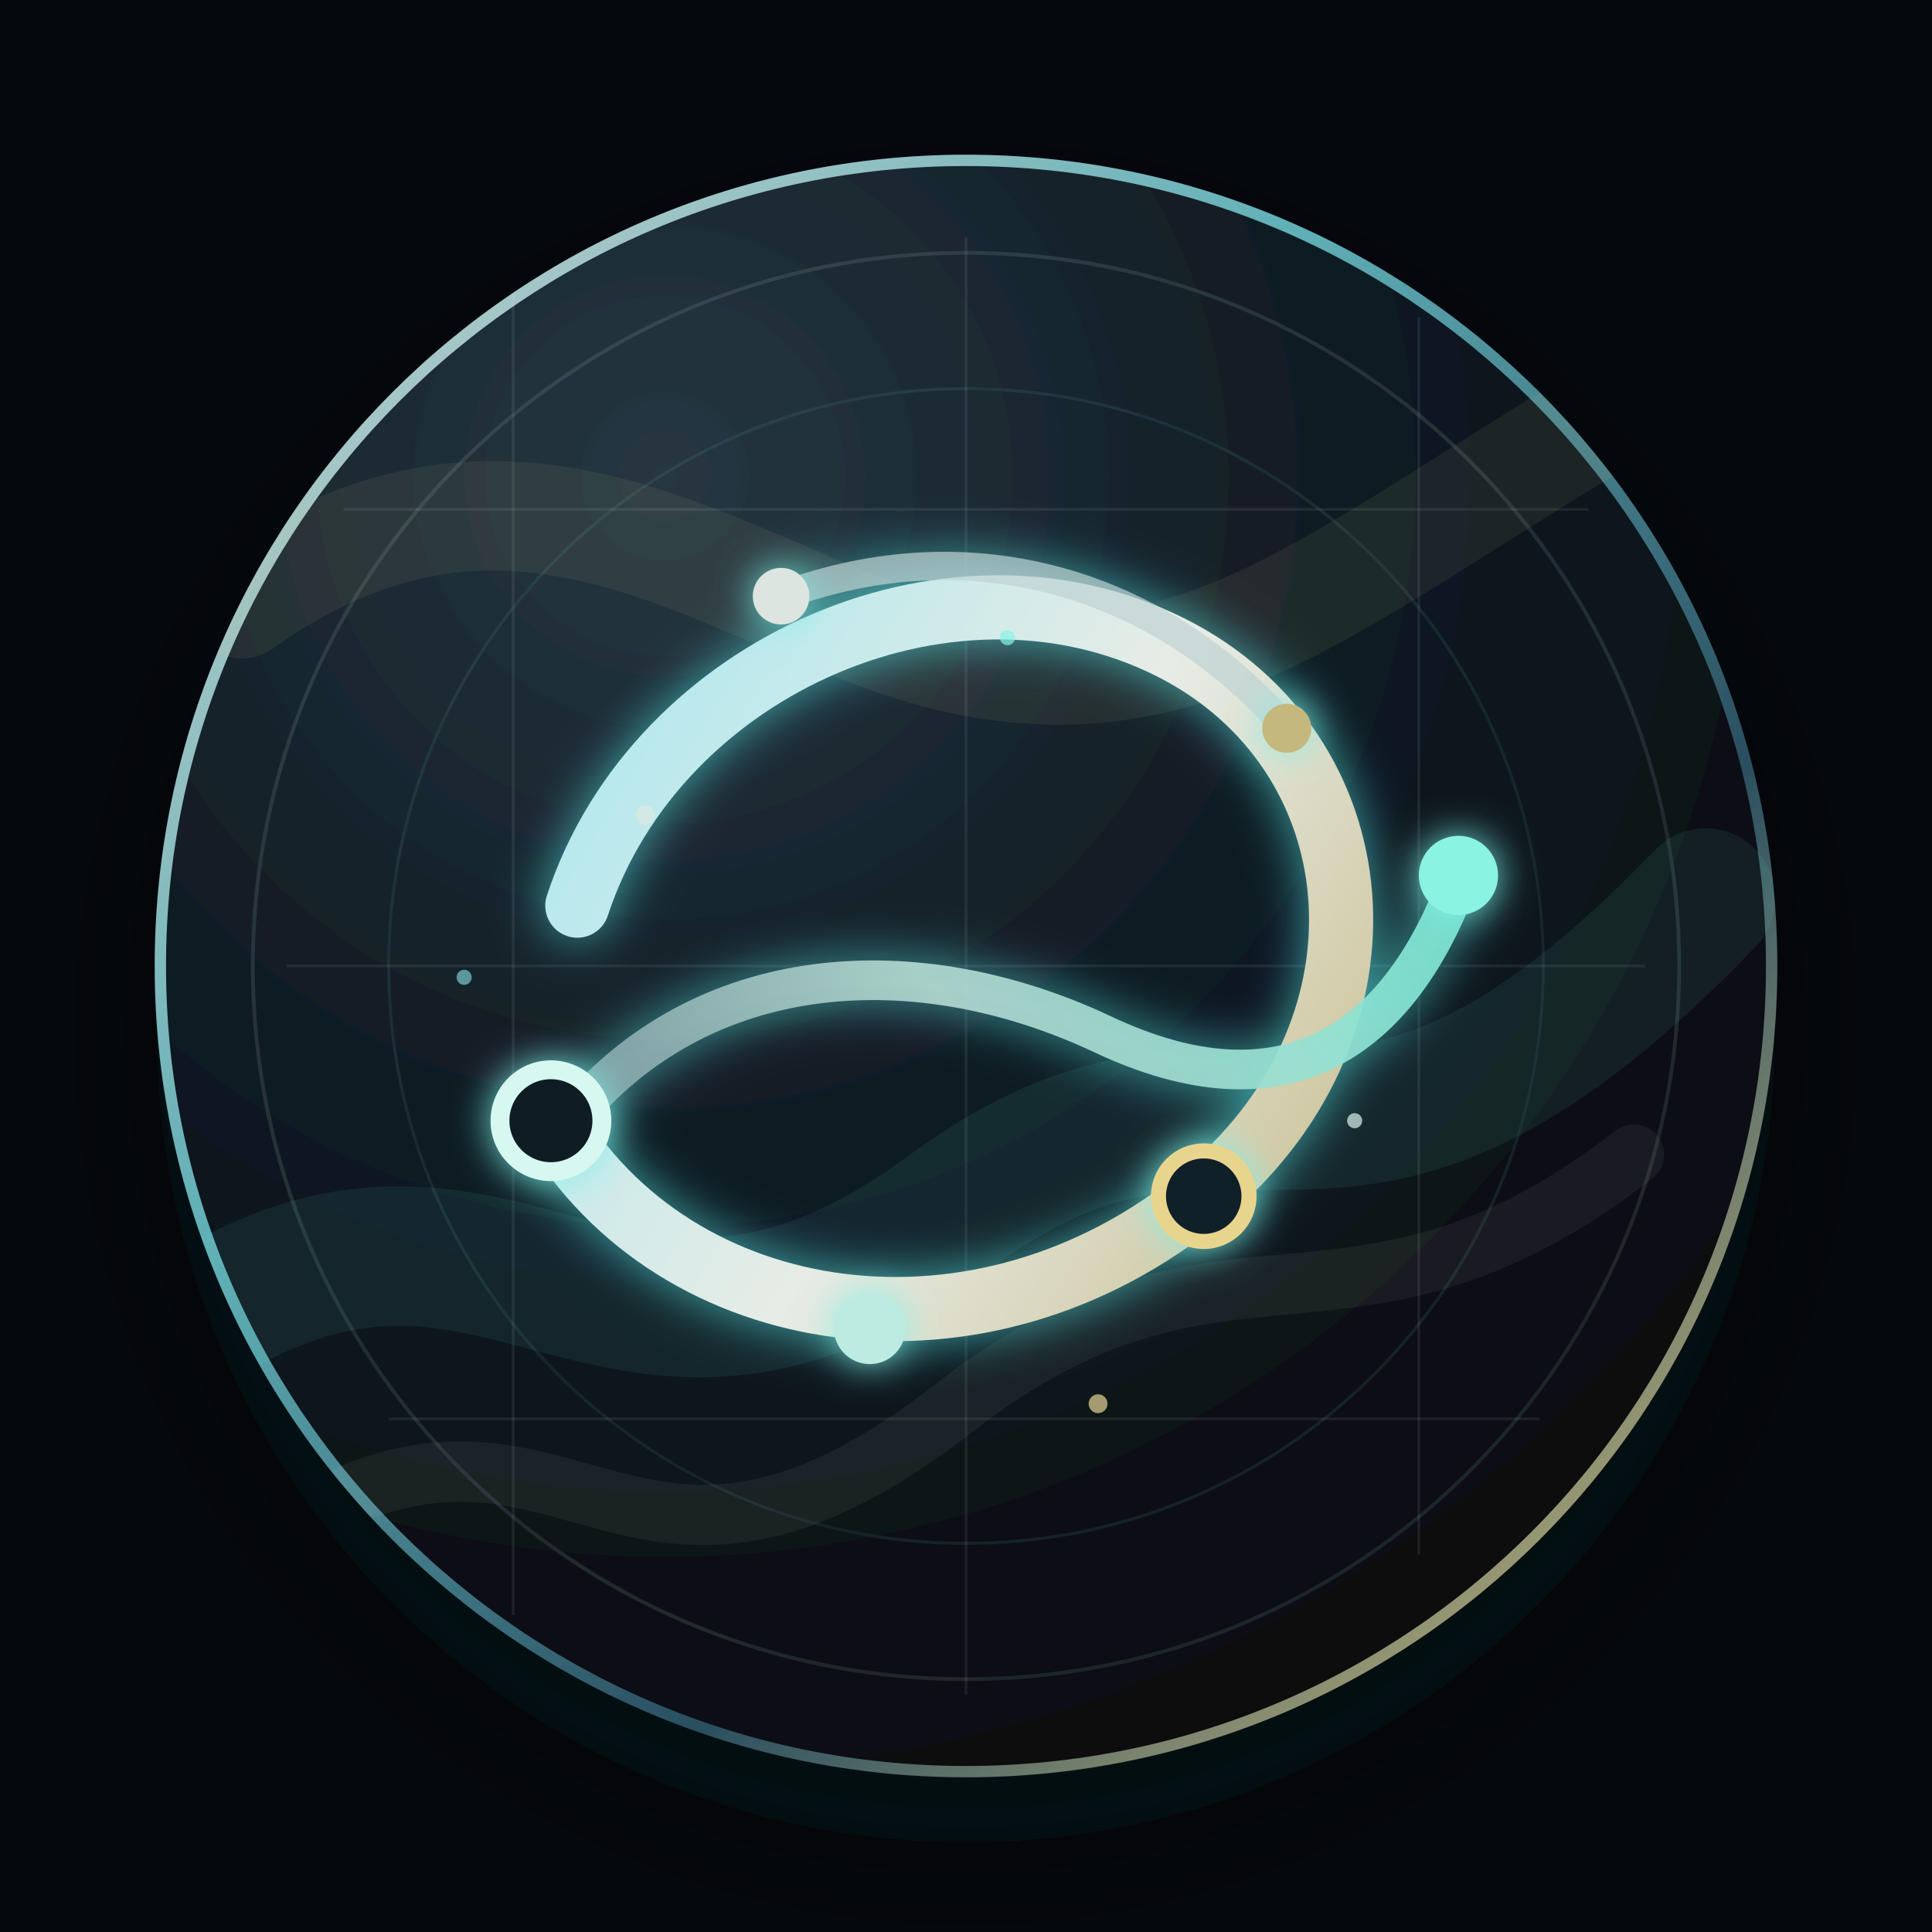
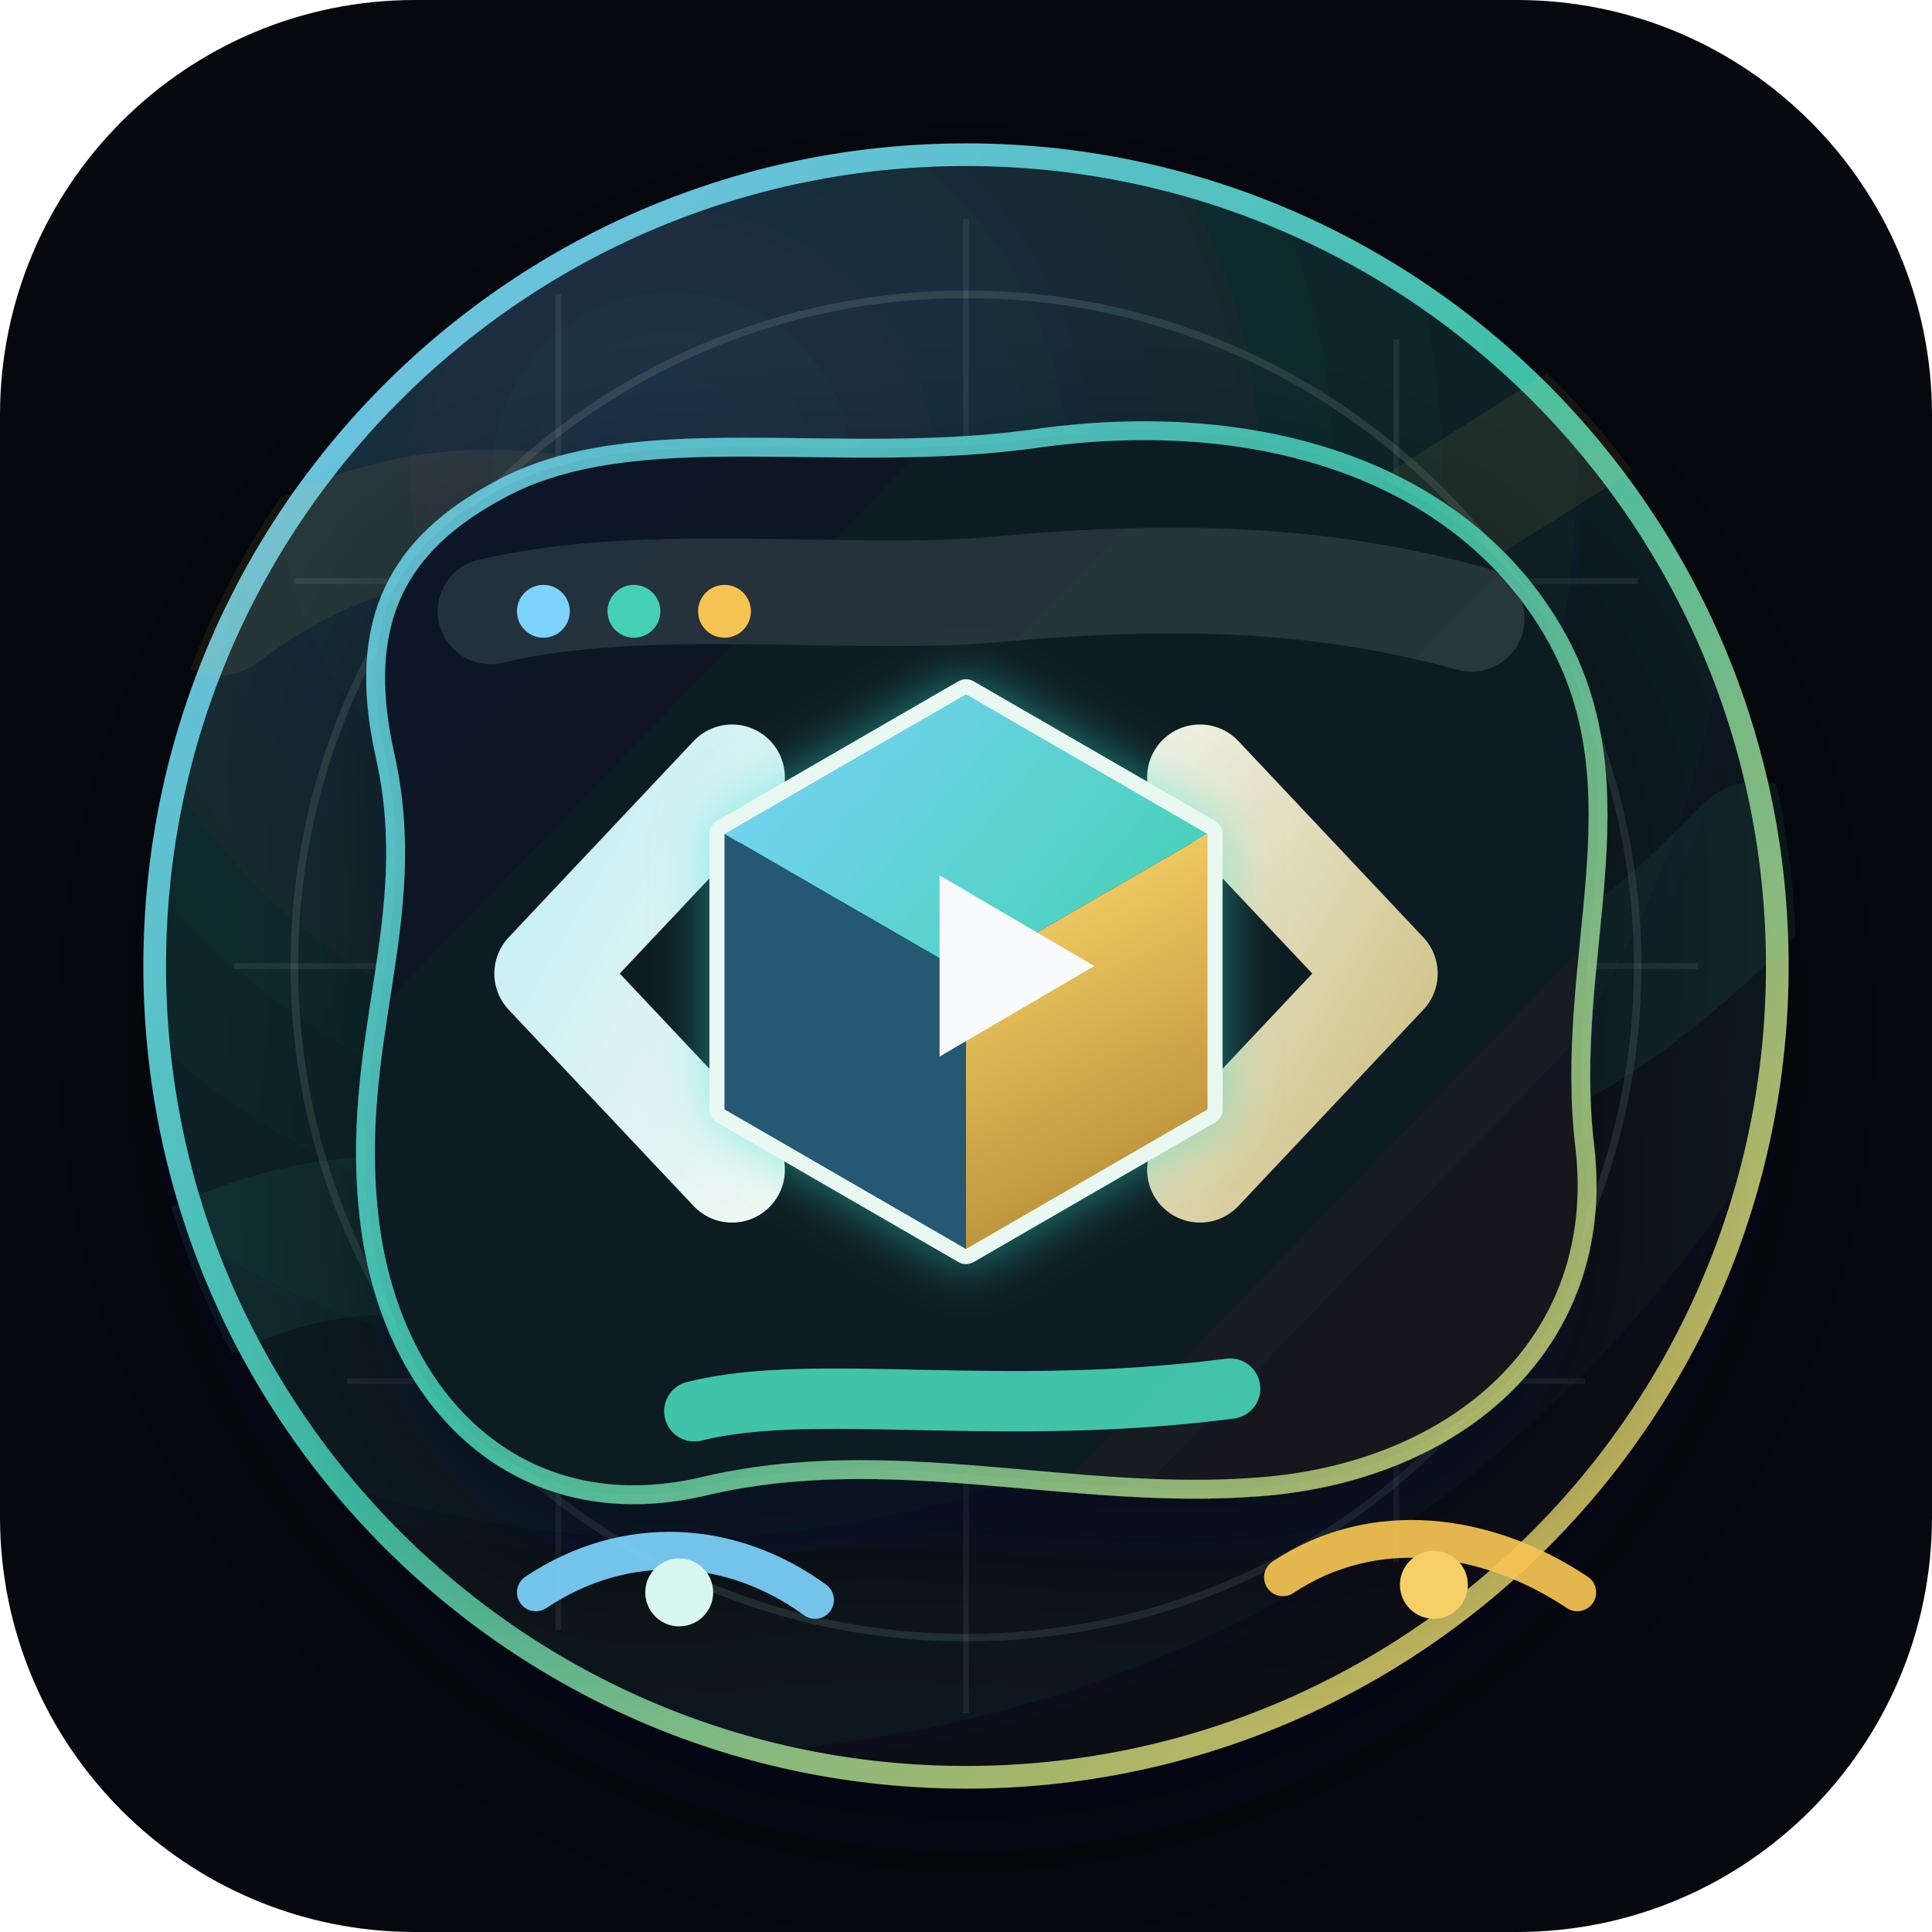
- <svg xmlns="http://www.w3.org/2000/svg" width="1024" height="1024" viewBox="0 0 1024 1024" fill="none">
+ <svg xmlns="http://www.w3.org/2000/svg" width="512" height="512" viewBox="0 0 512 512" fill="none" role="img" aria-labelledby="title desc">
  <defs>
-     <radialGradient id="plate" cx="0" cy="0" r="1" gradientUnits="userSpaceOnUse" gradientTransform="translate(352 254) rotate(48) scale(712)">
-       <stop stop-color="#263742" />
-       <stop offset="0.48" stop-color="#111C24" />
-       <stop offset="1" stop-color="#070B10" />
+     <radialGradient id="plate" cx="0" cy="0" r="1" gradientUnits="userSpaceOnUse" gradientTransform="translate(178 126) rotate(48) scale(356)">
+       <stop stop-color="#20324A" />
+       <stop offset=".48" stop-color="#10292C" />
+       <stop offset="1" stop-color="#0A0F18" />
    </radialGradient>
-     <linearGradient id="rim" x1="164" y1="134" x2="856" y2="884" gradientUnits="userSpaceOnUse">
-       <stop stop-color="#D5E7E3" />
-       <stop offset="0.34" stop-color="#6DC8CF" />
-       <stop offset="0.7" stop-color="#2F596C" />
-       <stop offset="1" stop-color="#D9C98B" />
+     <linearGradient id="rim" x1="76" y1="66" x2="438" y2="452" gradientUnits="userSpaceOnUse">
+       <stop stop-color="#7DD3FC" />
+       <stop offset=".48" stop-color="#45D1B5" />
+       <stop offset="1" stop-color="#F6C453" />
    </linearGradient>
-     <linearGradient id="flowA" x1="214" y1="356" x2="806" y2="714" gradientUnits="userSpaceOnUse">
-       <stop stop-color="#9FE7F1" />
-       <stop offset="0.5" stop-color="#E7ECE6" />
-       <stop offset="1" stop-color="#BFAE71" />
+     <linearGradient id="panel" x1="116" y1="118" x2="402" y2="395" gradientUnits="userSpaceOnUse">
+       <stop stop-color="#0B1625" />
+       <stop offset=".6" stop-color="#0D1F23" />
+       <stop offset="1" stop-color="#17151D" />
    </linearGradient>
-     <linearGradient id="flowB" x1="244" y1="702" x2="804" y2="312" gradientUnits="userSpaceOnUse">
-       <stop stop-color="#657E8B" />
-       <stop offset="0.45" stop-color="#B3D8D0" />
-       <stop offset="1" stop-color="#62F0D7" />
+     <linearGradient id="assetTop" x1="208" y1="156" x2="318" y2="248" gradientUnits="userSpaceOnUse">
+       <stop stop-color="#7DD3FC" />
+       <stop offset="1" stop-color="#45D1B5" />
    </linearGradient>
-     <filter id="shadow" x="-20%" y="-20%" width="140%" height="140%" color-interpolation-filters="sRGB">
-       <feDropShadow dx="0" dy="36" stdDeviation="36" flood-color="#000711" flood-opacity="0.58" />
+     <linearGradient id="assetSide" x1="284" y1="226" x2="338" y2="330" gradientUnits="userSpaceOnUse">
+       <stop stop-color="#F6D067" />
+       <stop offset="1" stop-color="#A67C2B" />
+     </linearGradient>
+     <linearGradient id="codeStroke" x1="122" y1="176" x2="388" y2="330" gradientUnits="userSpaceOnUse">
+       <stop stop-color="#B8ECF7" />
+       <stop offset=".5" stop-color="#F4F8F2" />
+       <stop offset="1" stop-color="#C6B46B" />
+     </linearGradient>
+     <filter id="shadow" x="-22%" y="-22%" width="144%" height="144%" color-interpolation-filters="sRGB">
+       <feDropShadow dx="0" dy="18" stdDeviation="22" flood-color="#020617" flood-opacity=".46" />
    </filter>
    <filter id="glow" x="-40%" y="-40%" width="180%" height="180%" color-interpolation-filters="sRGB">
-       <feGaussianBlur stdDeviation="13" result="blur" />
-       <feColorMatrix in="blur" type="matrix" values="0 0 0 0 0.32 0 0 0 0 0.85 0 0 0 0 0.86 0 0 0 0.72 0" />
-       <feBlend in="SourceGraphic" />
-     </filter>
-     <filter id="nodeGlow" x="-160%" y="-160%" width="420%" height="420%" color-interpolation-filters="sRGB">
-       <feGaussianBlur stdDeviation="10" result="blur" />
-       <feColorMatrix in="blur" type="matrix" values="0 0 0 0 0.5 0 0 0 0 0.95 0 0 0 0 0.92 0 0 0 0.85 0" />
+       <feGaussianBlur stdDeviation="7" result="blur" />
+       <feColorMatrix in="blur" type="matrix" values="0 0 0 0 0.2 0 0 0 0 0.9 0 0 0 0 0.82 0 0 0 0.52 0" />
      <feBlend in="SourceGraphic" />
    </filter>
    <clipPath id="clip">
-       <circle cx="512" cy="512" r="430" />
+       <circle cx="256" cy="256" r="220" />
    </clipPath>
  </defs>
-   <rect width="1024" height="1024" fill="#05080D" />
+   <rect width="512" height="512" rx="110" fill="#05080D" />
  <g filter="url(#shadow)">
-     <circle cx="512" cy="512" r="430" fill="url(#plate)" />
-     <circle cx="512" cy="512" r="427" stroke="url(#rim)" stroke-width="6" stroke-opacity="0.86" />
-     <circle cx="512" cy="512" r="378" stroke="#CDE8E0" stroke-width="2" stroke-opacity="0.12" />
-     <circle cx="512" cy="512" r="306" stroke="#95F3E6" stroke-width="1.6" stroke-opacity="0.08" />
+     <circle cx="256" cy="256" r="218" fill="url(#plate)" />
+     <circle cx="256" cy="256" r="215" stroke="url(#rim)" stroke-width="6" stroke-opacity=".9" />
+     <circle cx="256" cy="256" r="178" stroke="#D8F7EF" stroke-width="2" stroke-opacity=".12" />
+     <circle cx="256" cy="256" r="132" stroke="#7DD3FC" stroke-width="2" stroke-opacity=".08" />
  </g>
  <g clip-path="url(#clip)">
-     <path d="M118 692 C272 606 330 770 504 642 C662 526 704 684 904 476" stroke="#67E8D5" stroke-width="74" stroke-linecap="round" stroke-opacity="0.08" />
-     <path d="M128 320 C282 210 394 326 512 350 C650 378 728 286 902 192" stroke="#D9C98B" stroke-width="58" stroke-linecap="round" stroke-opacity="0.08" />
-     <path d="M186 792 C308 742 344 872 506 746 C650 634 716 728 866 612" stroke="#E9EEE8" stroke-width="32" stroke-linecap="round" stroke-opacity="0.06" />
-     <g stroke="#E8F4EF" stroke-width="1.5" stroke-opacity="0.08">
-       <path d="M182 270 H842" />
-       <path d="M152 512 H872" />
-       <path d="M206 752 H816" />
-       <path d="M272 156 V856" />
-       <path d="M512 126 V898" />
-       <path d="M752 168 V824" />
+     <path d="M48 342 C132 298 166 374 252 312 C330 256 364 334 466 228" stroke="#45D1B5" stroke-width="42" stroke-linecap="round" stroke-opacity=".08" />
+     <path d="M58 162 C138 102 200 164 258 174 C328 186 368 140 462 88" stroke="#F6C453" stroke-width="34" stroke-linecap="round" stroke-opacity=".08" />
+     <g stroke="#E8F4EF" stroke-width="1.5" stroke-opacity=".08">
+       <path d="M78 154 H434" />
+       <path d="M62 256 H450" />
+       <path d="M92 366 H420" />
+       <path d="M148 78 V432" />
+       <path d="M256 58 V454" />
+       <path d="M370 90 V414" />
    </g>
  </g>
-   <g filter="url(#glow)" stroke-linecap="round" stroke-linejoin="round">
-     <path d="M292 594 C358 706 520 730 637 634 C742 548 732 404 626 346 C508 282 348 352 306 480" stroke="url(#flowA)" stroke-width="34" />
-     <path d="M302 594 C372 508 486 502 584 548 C681 594 742 552 774 464" stroke="url(#flowB)" stroke-width="21" stroke-opacity="0.92" />
-     <path d="M414 316 C516 278 616 310 682 386" stroke="#BFD4D3" stroke-width="15" stroke-opacity="0.7" />
+   <g filter="url(#shadow)">
+     <path d="M132 130 C168 110 222 124 276 116 C336 108 388 126 412 168 C436 210 414 254 420 304 C426 356 386 390 334 394 C284 398 236 382 186 394 C138 405 104 372 98 324 C92 276 112 244 102 200 C94 164 106 144 132 130 Z" fill="url(#panel)" />
+     <path d="M132 130 C168 110 222 124 276 116 C336 108 388 126 412 168 C436 210 414 254 420 304 C426 356 386 390 334 394 C284 398 236 382 186 394 C138 405 104 372 98 324 C92 276 112 244 102 200 C94 164 106 144 132 130 Z" stroke="url(#rim)" stroke-width="5" stroke-opacity=".86" />
+     <path d="M130 162 C172 152 226 160 266 156 C312 152 350 153 390 164" stroke="#C7CEC9" stroke-opacity=".14" stroke-width="28" stroke-linecap="round" />
+     <circle cx="144" cy="162" r="7" fill="#7DD3FC" />
+     <circle cx="168" cy="162" r="7" fill="#45D1B5" />
+     <circle cx="192" cy="162" r="7" fill="#F6C453" />
  </g>
-   <g filter="url(#nodeGlow)">
-     <circle cx="292" cy="594" r="27" fill="#101C24" stroke="#D7F8F0" stroke-width="10" />
-     <circle cx="461" cy="704" r="19" fill="#BCEBE1" />
-     <circle cx="638" cy="634" r="24" fill="#102029" stroke="#E8D58D" stroke-width="8" />
-     <circle cx="773" cy="464" r="21" fill="#8AF3E1" />
-     <circle cx="414" cy="316" r="15" fill="#DDE5E0" />
-     <circle cx="682" cy="386" r="13" fill="#C5B87D" />
+   <g stroke-linecap="round" stroke-linejoin="round">
+     <path d="M194 206 L145 258 L194 310" stroke="url(#codeStroke)" stroke-width="28" />
+     <path d="M318 206 L367 258 L318 310" stroke="url(#codeStroke)" stroke-width="28" />
  </g>
-   <g opacity="0.7">
-     <circle cx="342" cy="432" r="5" fill="#DDE9E4" />
-     <circle cx="534" cy="338" r="4" fill="#87F2E6" />
-     <circle cx="582" cy="744" r="5" fill="#E4D496" />
-     <circle cx="718" cy="594" r="4" fill="#D9F2EC" />
-     <circle cx="246" cy="518" r="4" fill="#79C9CF" />
+   <g filter="url(#glow)">
+     <path d="M256 184 L320 221 V294 L256 331 L192 294 V221 L256 184 Z" fill="#122737" stroke="#EAF8F2" stroke-width="8" stroke-linejoin="round" />
+     <path d="M256 184 L320 221 L256 258 L192 221 L256 184 Z" fill="url(#assetTop)" />
+     <path d="M256 258 L320 221 V294 L256 331 V258 Z" fill="url(#assetSide)" />
+     <path d="M192 221 L256 258 V331 L192 294 V221 Z" fill="#245873" />
+     <path d="M249 232 L290 256 L249 280 Z" fill="#F8FAFC" />
  </g>
+   <g opacity=".92" stroke-linecap="round">
+     <path d="M184 374 C216 366 264 376 326 368" stroke="#45D1B5" stroke-width="16" />
+     <path d="M142 422 C166 406 194 408 216 424" stroke="#7DD3FC" stroke-width="10" />
+     <path d="M340 418 C364 402 394 406 418 422" stroke="#F6C453" stroke-width="10" />
+   </g>
+   <circle cx="180" cy="422" r="9" fill="#D8F7EF" />
+   <circle cx="380" cy="420" r="9" fill="#F6D067" />
</svg>
